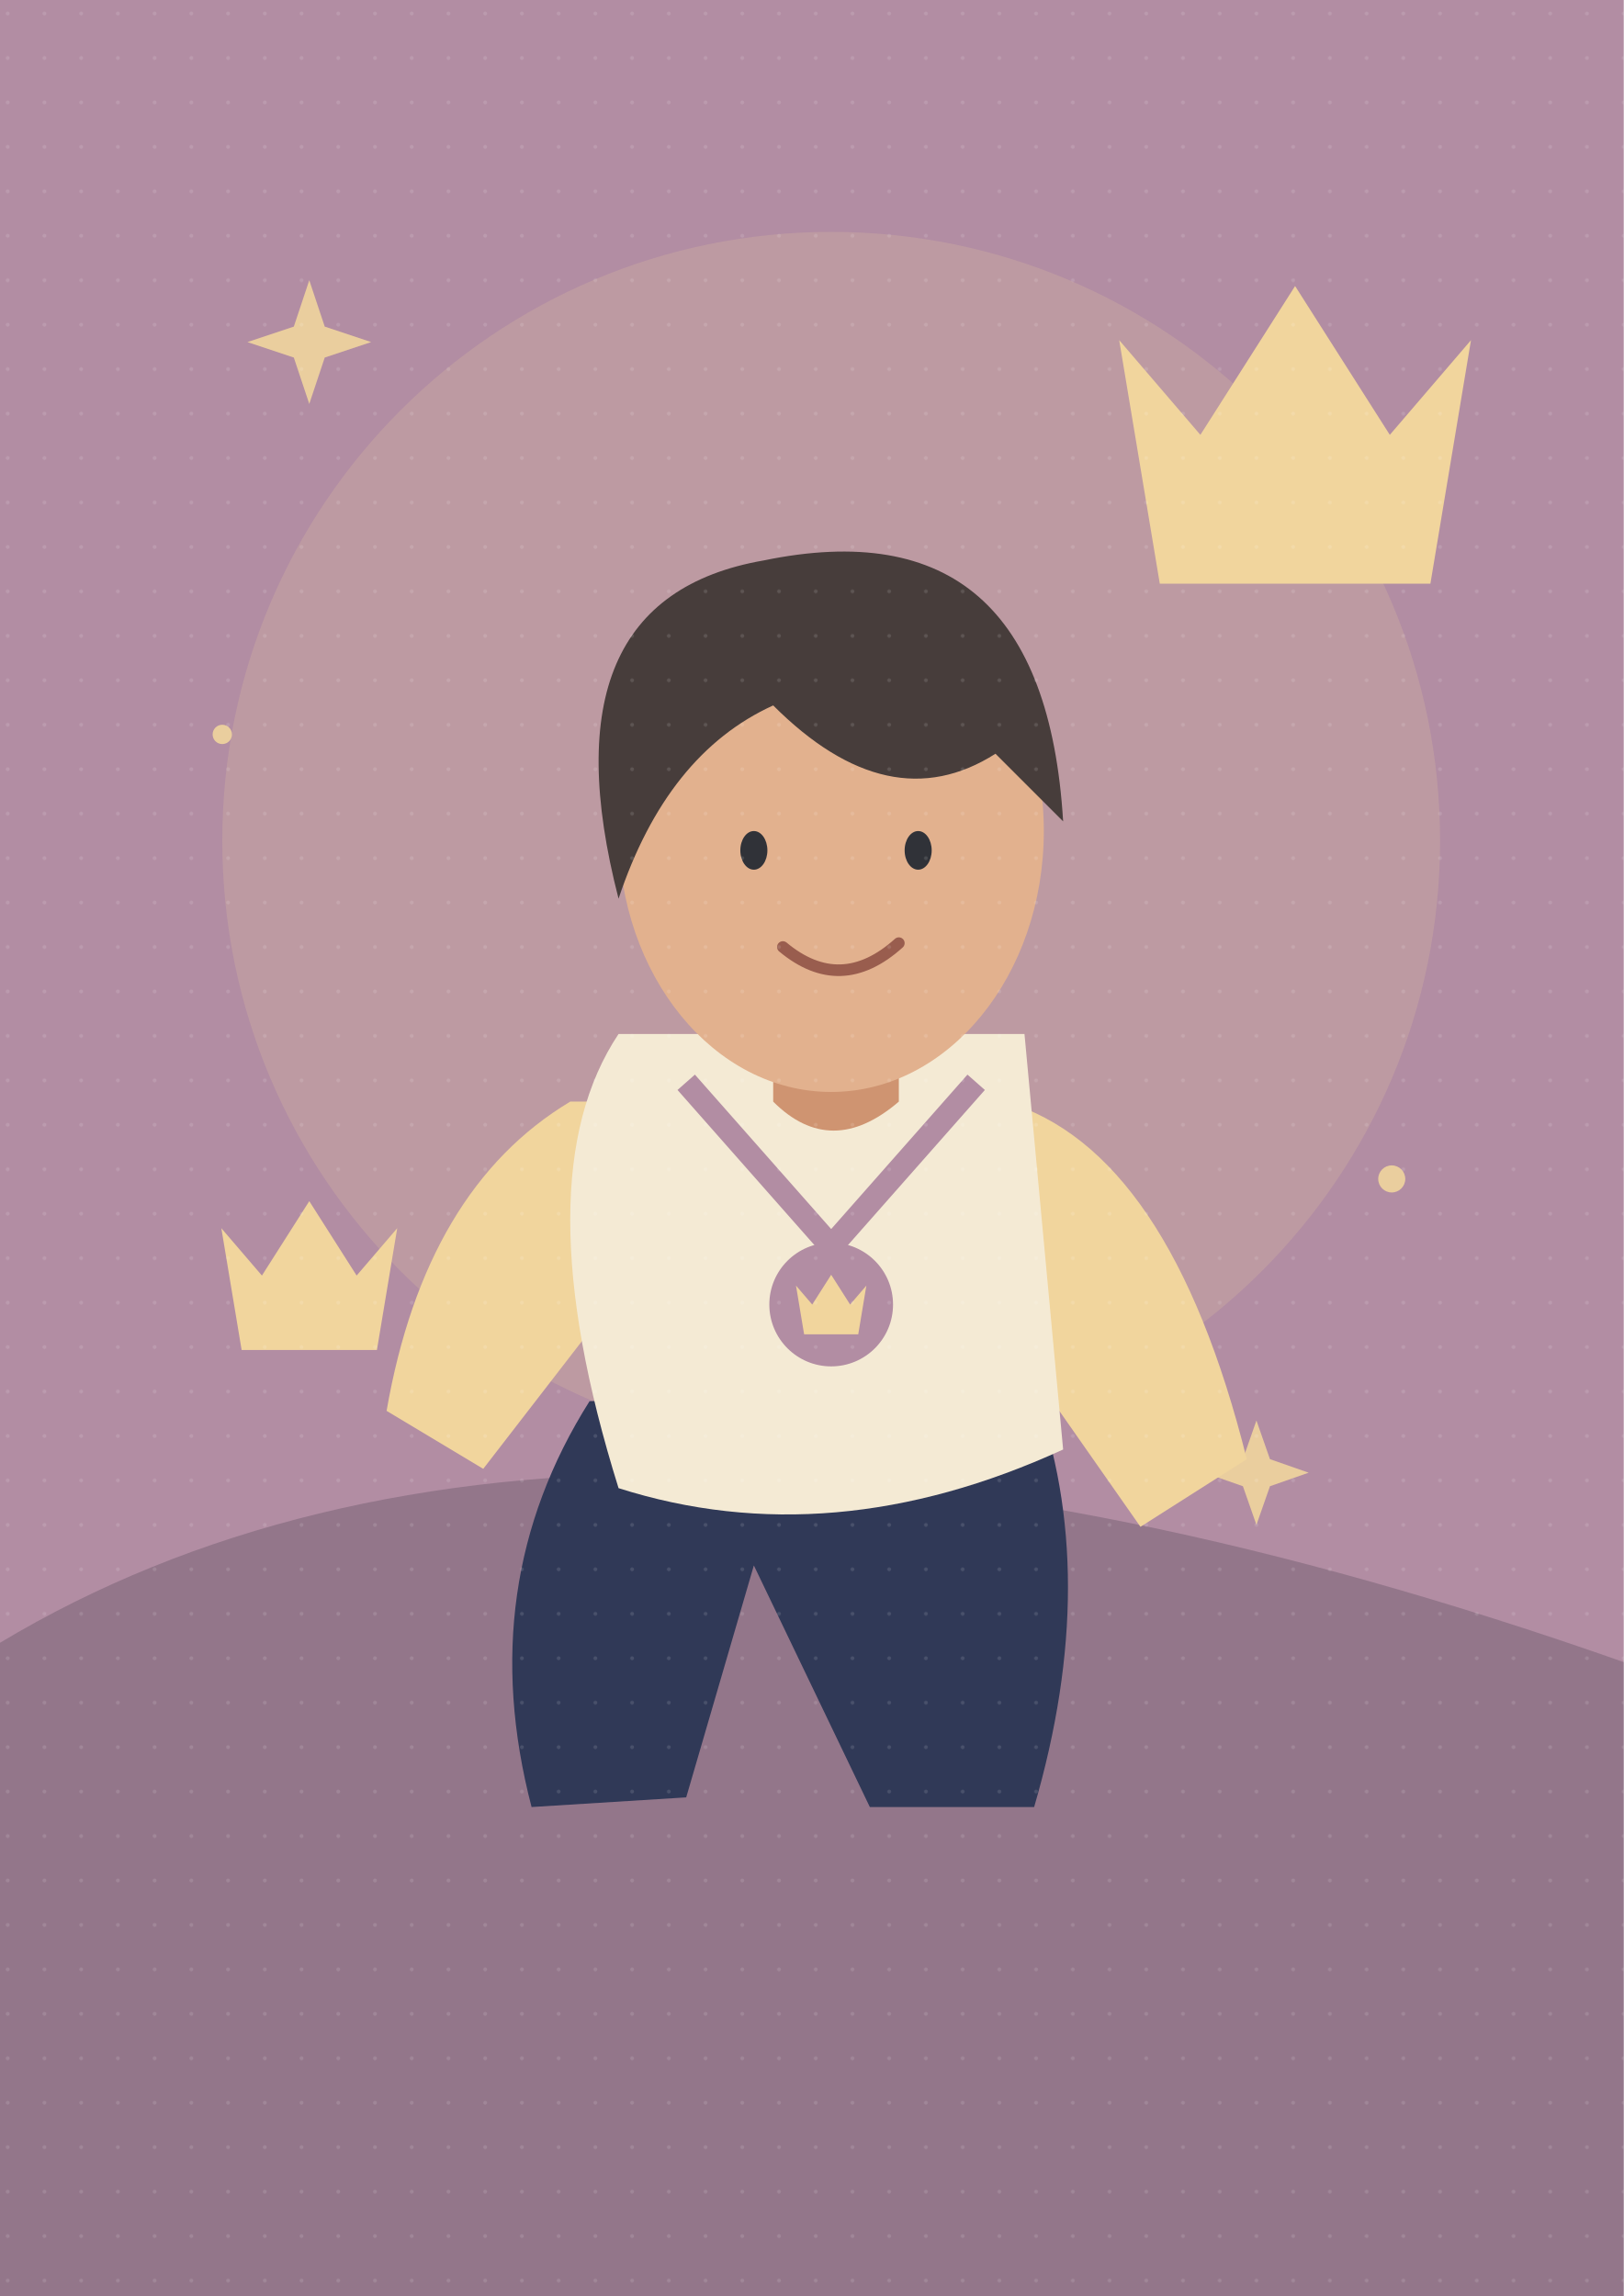
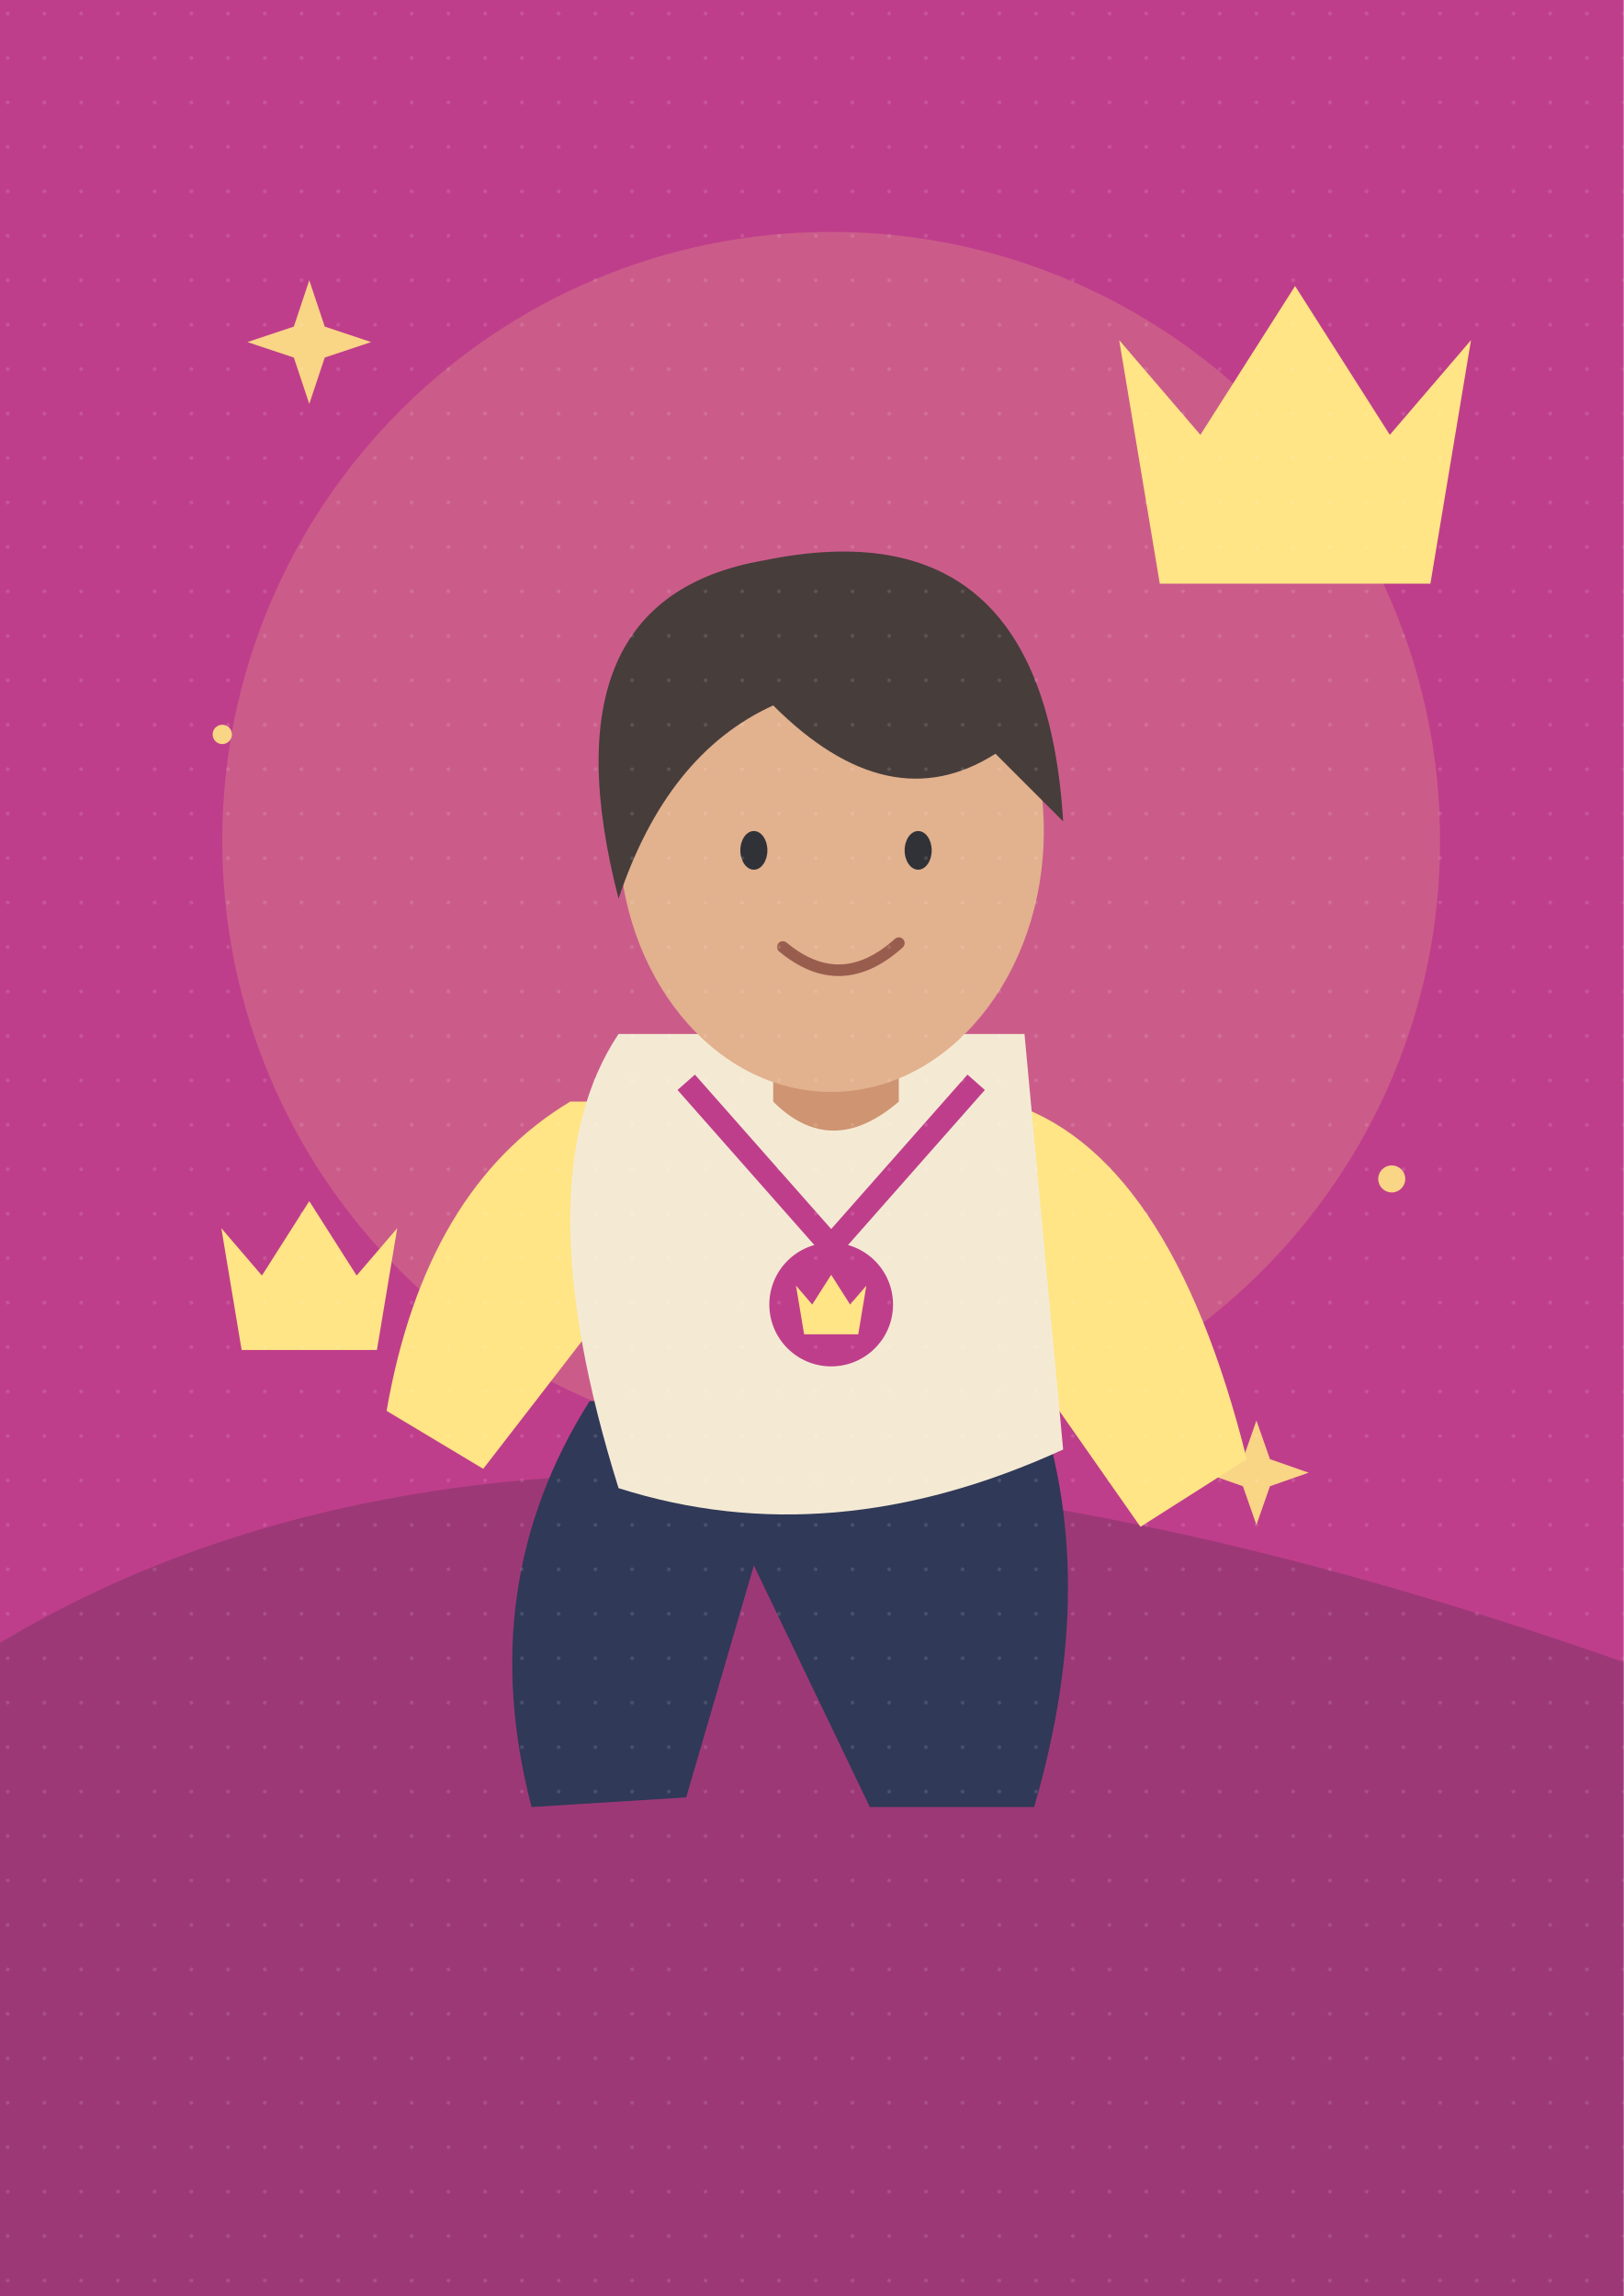
<svg xmlns="http://www.w3.org/2000/svg" width="840" height="1188" viewBox="0 0 840 1188">
  <defs>
    <pattern id="grain" width="19" height="23" patternUnits="userSpaceOnUse">
      <circle cx="4" cy="7" r="1" fill="#fff" opacity=".12" />
    </pattern>
  </defs>
-   <rect width="840" height="1188" fill="#B28DA3" />
-   <circle cx="430" cy="435" r="315" fill="#F1D59D" opacity=".18" />
+   <rect width="840" height="1188" fill="#BF3E8B" />
+   <circle cx="430" cy="435" r="315" fill="#FFE585" opacity=".18" />
  <path d="M0 850Q300 670 840 860V1188H0Z" fill="#252532" opacity=".22" />
-   <g color="#F1D59D">
+   <g color="#FFE585">
    <g transform="translate(670 225) scale(1.4)">
      <path d="M-65-35L-35 0L0-55L35 0L65-35L50 55H-50Z" fill="currentColor" />
    </g>
    <g transform="translate(160 660) scale(.7)">
      <path d="M-65-35L-35 0L0-55L35 0L65-35L50 55H-50Z" fill="currentColor" />
    </g>
  </g>
-   <g fill="#F1D59D" opacity=".9">
+   <g fill="#FFE585" opacity=".9">
    <path d="M160 145l8 24 24 8-24 8-8 24-8-24-24-8 24-8Z" />
    <circle cx="115" cy="380" r="5" />
    <circle cx="720" cy="610" r="7" />
    <path d="M650 735l7 20 20 7-20 7-7 20-7-20-20-7 20-7Z" />
  </g>
  <g transform="translate(430 580)">
    <path d="M-125 145Q-185 240-155 355L-75 350L-40 230L20 355L105 355Q140 235 105 140Z" fill="#303957" />
-     <path d="M-135-10Q-210 35-230 150L-180 180L-95 70L90 110L160 210L215 175Q175 15 90-10Z" fill="#F1D59D" />
+     <path d="M-135-10Q-210 35-230 150L-180 180L-95 70L90 110L160 210L215 175Q175 15 90-10Z" fill="#FFE585" />
    <path d="M-110-45Q-160 30-110 190Q0 225 120 170L100-45Z" fill="#F4EAD4" />
    <path d="M-30-60V-10Q0 20 35-10V-60" fill="#CF9471" />
    <ellipse cy="-150" rx="110" ry="135" fill="#E2B18E" />
    <path d="M-110-115Q-150-270-35-290Q110-320 120-155L85-190Q30-155-30-215Q-85-190-110-115" fill="#473D3B" />
    <ellipse cx="-40" cy="-140" rx="7" ry="10" fill="#303238" />
    <ellipse cx="45" cy="-140" rx="7" ry="10" fill="#303238" />
    <path d="M-25-90Q5-65 35-92" fill="none" stroke="#995D4E" stroke-width="6" stroke-linecap="round" />
-     <path d="M-75-20L0 65L75-20" fill="none" stroke="#B28DA3" stroke-width="12" />
-     <circle cy="95" r="32" fill="#B28DA3" />
-     <g color="#F1D59D" transform="translate(0 95) scale(.28)">
+     <path d="M-75-20L0 65L75-20" fill="none" stroke="#BF3E8B" stroke-width="12" />
+     <circle cy="95" r="32" fill="#BF3E8B" />
+     <g color="#FFE585" transform="translate(0 95) scale(.28)">
      <path d="M-65-35L-35 0L0-55L35 0L65-35L50 55H-50Z" fill="currentColor" />
    </g>
  </g>
  <rect width="840" height="1188" fill="url(#grain)" />
</svg>
